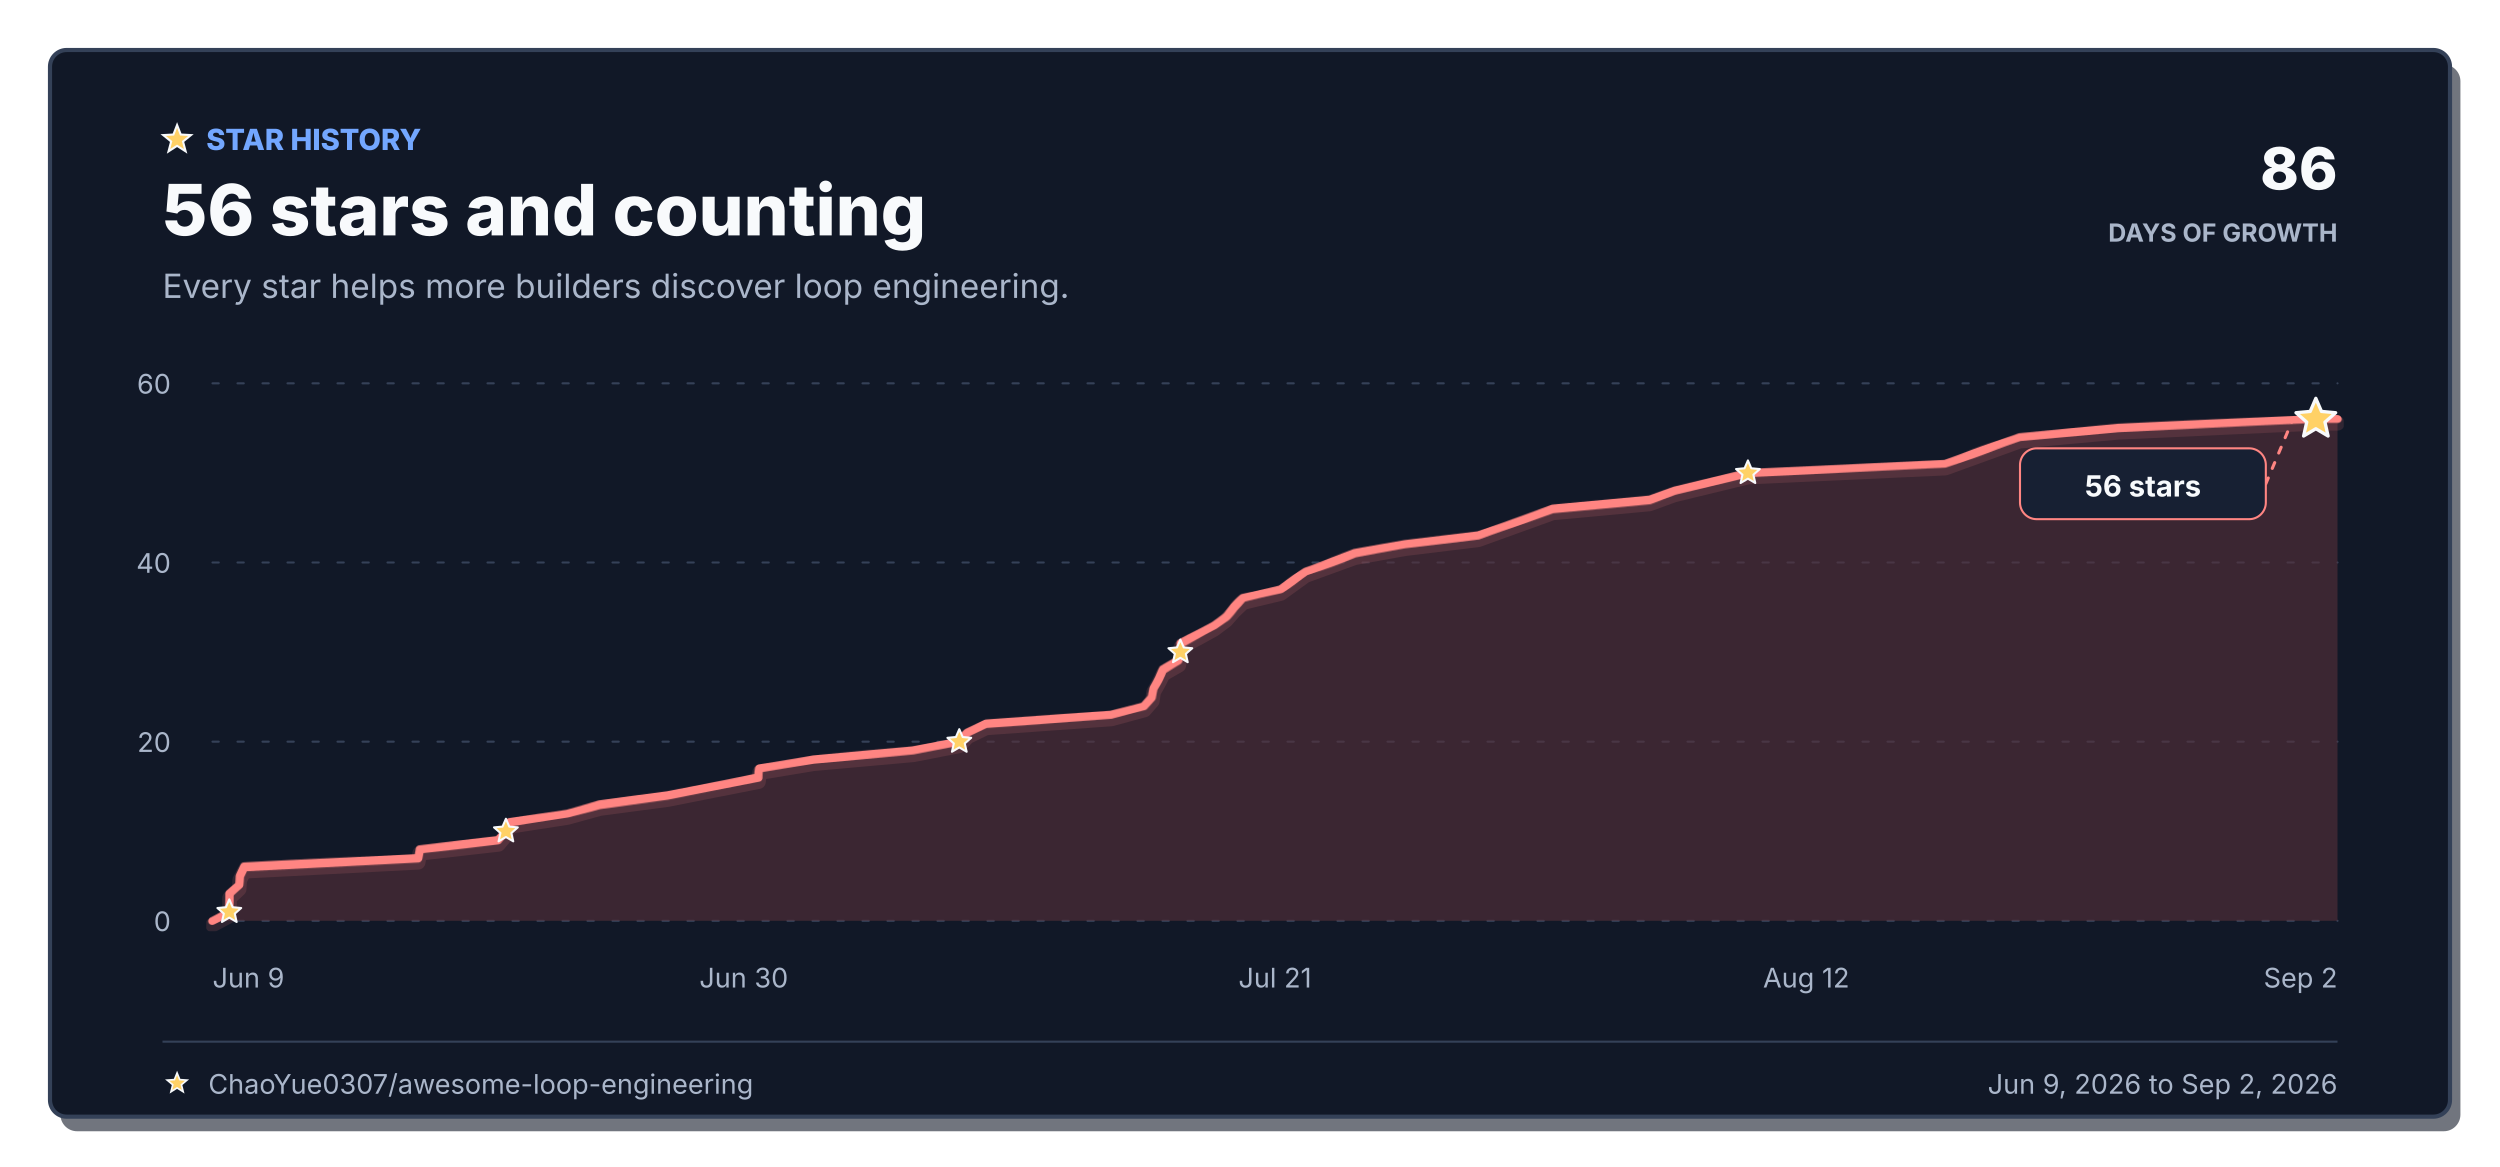
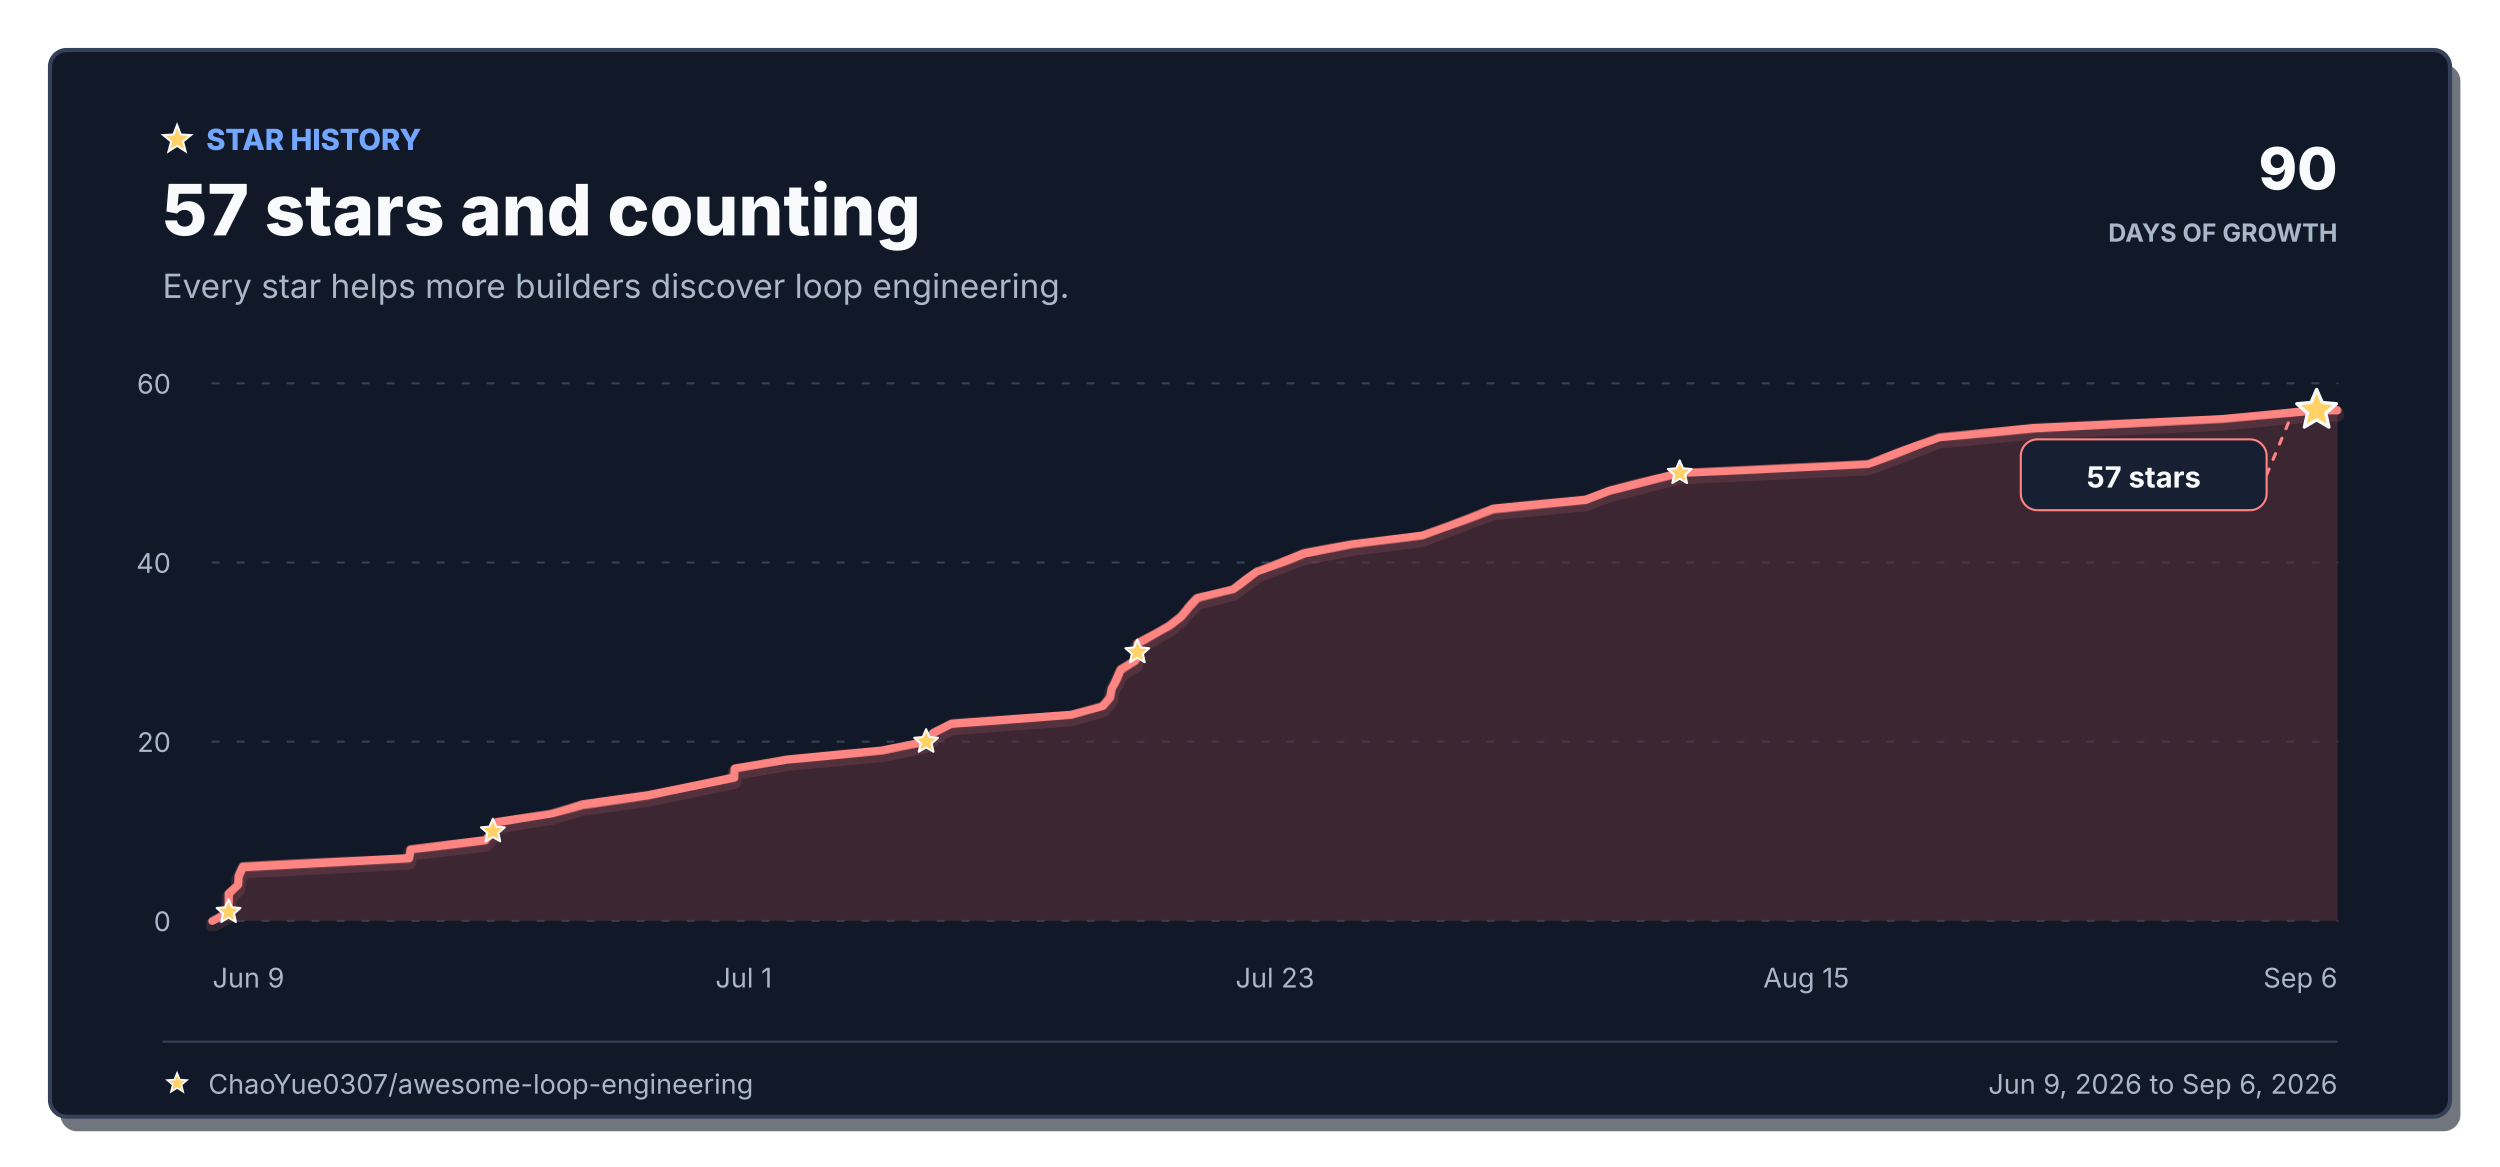
<svg xmlns="http://www.w3.org/2000/svg" width="1200" height="560" viewBox="0 0 1200 560" role="img" aria-labelledby="title desc">
  <style>
    text { font-family: ui-rounded, 'SF Pro Rounded', 'Nunito Sans', -apple-system, BlinkMacSystemFont, 'Segoe UI', sans-serif; letter-spacing: 0; }
  </style>
  <defs>
    <filter id="rough-line" x="-3%" y="-6%" width="106%" height="112%">
      <feTurbulence type="fractalNoise" baseFrequency="0.008 0.12" numOctaves="1" seed="17" result="noise" />
      <feDisplacementMap in="SourceGraphic" in2="noise" scale="1.2" xChannelSelector="R" yChannelSelector="G" />
    </filter>
    <clipPath id="plot-clip">
      <rect x="99" y="179" width="1026" height="268" />
    </clipPath>
  </defs>
  <rect x="29" y="31" width="1152" height="512" rx="8" fill="#0B1220" opacity="0.58" />
  <rect x="24" y="24" width="1152" height="512" rx="8" fill="#111827" stroke="#344158" stroke-width="2" />
  <path d="M 85 60 L 86.76 64.57 L 91.66 64.84 L 87.85 67.93 L 89.11 72.66 L 85 70 L 80.89 72.66 L 82.15 67.93 L 78.34 64.84 L 83.24 64.57 Z" fill="#FFD166" stroke="#F8FAFC" stroke-width="1" />
  <text x="99" y="72" fill="#73A7FF" font-size="14" font-weight="800">STAR HISTORY</text>
-   <text x="78" y="113" fill="#F8FAFC" font-size="34" font-weight="760">56 stars and counting</text>
+   <text x="78" y="113" fill="#F8FAFC" font-size="34" font-weight="760">57 stars and counting</text>
  <text x="78" y="143" fill="#AAB6CA" font-size="16">Every star helps more builders discover loop engineering.</text>
-   <text x="1122" y="91" fill="#F8FAFC" font-size="28" font-weight="760" text-anchor="end">86</text>
+   <text x="1122" y="91" fill="#F8FAFC" font-size="28" font-weight="760" text-anchor="end">90</text>
  <text x="1122" y="116" fill="#AAB6CA" font-size="12" font-weight="750" text-anchor="end">DAYS OF GROWTH</text>
  <line x1="102" y1="442" x2="1122" y2="442" stroke="#354158" stroke-width="1" stroke-dasharray="3 9" stroke-linecap="round" />
  <text x="82" y="446.94" fill="#AAB6CA" font-size="13" text-anchor="end">0</text>
  <line x1="102" y1="356" x2="1122" y2="356" stroke="#354158" stroke-width="1" stroke-dasharray="3 9" stroke-linecap="round" />
  <text x="82" y="360.94" fill="#AAB6CA" font-size="13" text-anchor="end">20</text>
  <line x1="102" y1="270" x2="1122" y2="270" stroke="#354158" stroke-width="1" stroke-dasharray="3 9" stroke-linecap="round" />
  <text x="82" y="274.94" fill="#AAB6CA" font-size="13" text-anchor="end">40</text>
  <line x1="102" y1="184" x2="1122" y2="184" stroke="#354158" stroke-width="1" stroke-dasharray="3 9" stroke-linecap="round" />
  <text x="82" y="188.94" fill="#AAB6CA" font-size="13" text-anchor="end">60</text>
  <text x="102" y="474" fill="#AAB6CA" font-size="13" text-anchor="start">Jun 9</text>
-   <text x="357" y="474" fill="#AAB6CA" font-size="13" text-anchor="middle">Jun 30</text>
-   <text x="612" y="474" fill="#AAB6CA" font-size="13" text-anchor="middle">Jul 21</text>
-   <text x="867" y="474" fill="#AAB6CA" font-size="13" text-anchor="middle">Aug 12</text>
-   <text x="1122" y="474" fill="#AAB6CA" font-size="13" text-anchor="end">Sep 2</text>
+   <text x="357" y="474" fill="#AAB6CA" font-size="13" text-anchor="middle">Jul 1</text>
+   <text x="612" y="474" fill="#AAB6CA" font-size="13" text-anchor="middle">Jul 23</text>
+   <text x="867" y="474" fill="#AAB6CA" font-size="13" text-anchor="middle">Aug 15</text>
+   <text x="1122" y="474" fill="#AAB6CA" font-size="13" text-anchor="end">Sep 6</text>
  <g clip-path="url(#plot-clip)">
-     <path d="M 102 442 L 110.06 437.7 L 110.16 433.4 L 110.17 429.1 L 114.78 424.8 L 115.05 420.5 L 117.27 416.2 L 200.72 411.9 L 201.43 407.6 L 239.25 403.3 L 242.84 399 L 244.6 394.7 L 272.39 390.4 L 287.96 386.1 L 320.5 381.8 L 342.18 377.5 L 364.08 373.2 L 364.54 368.9 L 390.46 364.6 L 438.42 360.3 L 460.46 356 L 464.46 351.7 L 473.28 347.4 L 533.46 343.1 L 549.34 338.8 L 553.11 334.5 L 553.73 330.2 L 556.16 325.9 L 558.32 321.6 L 565.84 317.3 L 566.57 313 L 566.79 308.7 L 574.99 304.4 L 582.76 300.1 L 588.51 295.8 L 592.28 291.5 L 596.8 287.2 L 614.76 282.9 L 626.66 274.3 L 650.3 265.7 L 674.31 261.4 L 709.57 257.1 L 745.29 244.2 L 791.79 239.9 L 803.58 235.6 L 839 227 L 933.73 222.7 L 957.45 214.1 L 969.32 209.8 L 1016.76 205.5 L 1111.6 201.2 L 1122 201.2 V 442 H 102 Z" fill="#572F38" opacity="0.6" />
-     <path d="M 102 442 L 110.06 437.7 L 110.16 433.4 L 110.17 429.1 L 114.78 424.8 L 115.05 420.5 L 117.27 416.2 L 200.72 411.9 L 201.43 407.6 L 239.25 403.3 L 242.84 399 L 244.6 394.7 L 272.39 390.4 L 287.96 386.1 L 320.5 381.8 L 342.18 377.5 L 364.08 373.2 L 364.54 368.9 L 390.46 364.6 L 438.42 360.3 L 460.46 356 L 464.46 351.7 L 473.28 347.4 L 533.46 343.1 L 549.34 338.8 L 553.11 334.5 L 553.73 330.2 L 556.16 325.9 L 558.32 321.6 L 565.84 317.3 L 566.57 313 L 566.79 308.7 L 574.99 304.4 L 582.76 300.1 L 588.51 295.8 L 592.28 291.5 L 596.8 287.2 L 614.76 282.9 L 626.66 274.3 L 650.3 265.7 L 674.31 261.4 L 709.57 257.1 L 745.29 244.2 L 791.79 239.9 L 803.58 235.6 L 839 227 L 933.73 222.7 L 957.45 214.1 L 969.32 209.8 L 1016.76 205.5 L 1111.6 201.2 L 1122 201.2" fill="none" stroke="#FF8582" stroke-width="7" stroke-linejoin="round" stroke-linecap="round" opacity="0.13" transform="translate(0 2)" />
-     <path d="M 102 442 L 110.06 437.7 L 110.16 433.4 L 110.17 429.1 L 114.78 424.8 L 115.05 420.5 L 117.27 416.2 L 200.72 411.9 L 201.43 407.6 L 239.25 403.3 L 242.84 399 L 244.6 394.7 L 272.39 390.4 L 287.96 386.1 L 320.5 381.8 L 342.18 377.5 L 364.08 373.2 L 364.54 368.9 L 390.46 364.6 L 438.42 360.3 L 460.46 356 L 464.46 351.7 L 473.28 347.4 L 533.46 343.1 L 549.34 338.8 L 553.11 334.5 L 553.73 330.2 L 556.16 325.9 L 558.32 321.6 L 565.84 317.3 L 566.57 313 L 566.79 308.7 L 574.99 304.4 L 582.76 300.1 L 588.51 295.8 L 592.28 291.5 L 596.8 287.2 L 614.76 282.9 L 626.66 274.3 L 650.3 265.7 L 674.31 261.4 L 709.57 257.1 L 745.29 244.2 L 791.79 239.9 L 803.58 235.6 L 839 227 L 933.73 222.7 L 957.45 214.1 L 969.32 209.8 L 1016.76 205.5 L 1111.6 201.2 L 1122 201.2" fill="none" stroke="#FF8582" stroke-width="4" stroke-linejoin="round" stroke-linecap="round" filter="url(#rough-line)" />
+     <path d="M 102 442 L 109.7 437.7 L 109.79 433.4 L 109.81 429.1 L 114.21 424.8 L 114.47 420.5 L 116.59 416.2 L 196.34 411.9 L 197.01 407.6 L 233.15 403.3 L 236.58 399 L 238.26 394.7 L 264.81 390.4 L 279.7 386.1 L 310.79 381.8 L 331.51 377.5 L 352.43 373.2 L 352.87 368.9 L 377.64 364.6 L 423.47 360.3 L 444.53 356 L 448.35 351.7 L 456.78 347.4 L 514.28 343.1 L 529.46 338.8 L 533.07 334.5 L 533.65 330.2 L 535.97 325.9 L 538.04 321.6 L 545.23 317.3 L 545.92 313 L 546.13 308.7 L 553.97 304.4 L 561.4 300.1 L 566.88 295.8 L 570.49 291.5 L 574.81 287.2 L 591.97 282.9 L 603.34 274.3 L 625.93 265.7 L 648.88 261.4 L 682.57 257.1 L 716.7 244.2 L 761.13 239.9 L 772.4 235.6 L 806.25 227 L 896.76 222.7 L 919.43 214.1 L 930.77 209.8 L 976.1 205.5 L 1066.73 201.2 L 1111.98 196.9 L 1122 196.9 V 442 H 102 Z" fill="#572F38" opacity="0.6" />
+     <path d="M 102 442 L 109.7 437.7 L 109.79 433.4 L 109.81 429.1 L 114.21 424.8 L 114.47 420.5 L 116.59 416.2 L 196.34 411.9 L 197.01 407.6 L 233.15 403.3 L 236.58 399 L 238.26 394.7 L 264.81 390.4 L 279.7 386.1 L 310.79 381.8 L 331.51 377.5 L 352.43 373.2 L 352.87 368.9 L 377.64 364.6 L 423.47 360.3 L 444.53 356 L 448.35 351.7 L 456.78 347.4 L 514.28 343.1 L 529.46 338.8 L 533.07 334.5 L 533.65 330.2 L 535.97 325.9 L 538.04 321.6 L 545.23 317.3 L 545.92 313 L 546.13 308.7 L 553.97 304.4 L 561.4 300.1 L 566.88 295.8 L 570.49 291.5 L 574.81 287.2 L 591.97 282.9 L 603.34 274.3 L 625.93 265.7 L 648.88 261.4 L 682.57 257.1 L 716.7 244.2 L 761.13 239.9 L 772.4 235.6 L 806.25 227 L 896.76 222.7 L 919.43 214.1 L 930.77 209.8 L 976.1 205.5 L 1066.73 201.2 L 1111.98 196.9 L 1122 196.9" fill="none" stroke="#FF8582" stroke-width="7" stroke-linejoin="round" stroke-linecap="round" opacity="0.13" transform="translate(0 2)" />
+     <path d="M 102 442 L 109.7 437.7 L 109.79 433.4 L 109.81 429.1 L 114.21 424.8 L 114.47 420.5 L 116.59 416.2 L 196.34 411.9 L 197.01 407.6 L 233.15 403.3 L 236.58 399 L 238.26 394.7 L 264.81 390.4 L 279.7 386.1 L 310.79 381.8 L 331.51 377.5 L 352.43 373.2 L 352.87 368.9 L 377.64 364.6 L 423.47 360.3 L 444.53 356 L 448.35 351.7 L 456.78 347.4 L 514.28 343.1 L 529.46 338.8 L 533.07 334.5 L 533.65 330.2 L 535.97 325.9 L 538.04 321.6 L 545.23 317.3 L 545.92 313 L 546.13 308.7 L 553.97 304.4 L 561.4 300.1 L 566.88 295.8 L 570.49 291.5 L 574.81 287.2 L 591.97 282.9 L 603.34 274.3 L 625.93 265.7 L 648.88 261.4 L 682.57 257.1 L 716.7 244.2 L 761.13 239.9 L 772.4 235.6 L 806.25 227 L 896.76 222.7 L 919.43 214.1 L 930.77 209.8 L 976.1 205.5 L 1066.73 201.2 L 1111.98 196.9 L 1122 196.9" fill="none" stroke="#FF8582" stroke-width="4" stroke-linejoin="round" stroke-linecap="round" filter="url(#rough-line)" />
  </g>
-   <path d="M 110.06 431.7 L 111.68 435.47 L 115.77 435.85 L 112.69 438.55 L 113.59 442.55 L 110.06 440.46 L 106.54 442.55 L 107.44 438.55 L 104.36 435.85 L 108.44 435.47 Z" fill="#FFD166" stroke="#F8FAFC" stroke-width="1" stroke-linejoin="round" />
-   <path d="M 242.84 393 L 244.46 396.77 L 248.54 397.15 L 245.46 399.85 L 246.36 403.85 L 242.84 401.76 L 239.31 403.85 L 240.21 399.85 L 237.13 397.15 L 241.21 396.77 Z" fill="#FFD166" stroke="#F8FAFC" stroke-width="1" stroke-linejoin="round" />
-   <path d="M 460.46 350 L 462.09 353.77 L 466.17 354.15 L 463.09 356.85 L 463.99 360.85 L 460.46 358.76 L 456.94 360.85 L 457.84 356.85 L 454.76 354.15 L 458.84 353.77 Z" fill="#FFD166" stroke="#F8FAFC" stroke-width="1" stroke-linejoin="round" />
-   <path d="M 566.57 307 L 568.19 310.77 L 572.28 311.15 L 569.2 313.85 L 570.1 317.85 L 566.57 315.76 L 563.04 317.85 L 563.95 313.85 L 560.86 311.15 L 564.95 310.77 Z" fill="#FFD166" stroke="#F8FAFC" stroke-width="1" stroke-linejoin="round" />
-   <path d="M 839 221 L 840.62 224.77 L 844.71 225.15 L 841.63 227.85 L 842.53 231.85 L 839 229.76 L 835.48 231.85 L 836.38 227.85 L 833.3 225.15 L 837.38 224.77 Z" fill="#FFD166" stroke="#F8FAFC" stroke-width="1" stroke-linejoin="round" />
-   <path d="M 1111.6 191.2 L 1114.31 197.48 L 1121.11 198.11 L 1115.98 202.62 L 1117.48 209.29 L 1111.6 205.8 L 1105.73 209.29 L 1107.23 202.62 L 1102.09 198.11 L 1108.9 197.48 Z" fill="#FFD166" stroke="#F8FAFC" stroke-width="1.6" stroke-linejoin="round" />
-   <path d="M 1087.6 232.2 L 1100.6 201.2" fill="none" stroke="#FF8582" stroke-width="1.5" stroke-dasharray="3 5" stroke-linecap="round" />
-   <rect x="969.6" y="215.2" width="118" height="34" rx="8" fill="#172033" stroke="#FF8582" />
-   <text x="1028.6" y="238.32" fill="#F8FAFC" font-size="14" font-weight="700" text-anchor="middle">56 stars</text>
+   <path d="M 109.7 431.7 L 111.33 435.47 L 115.41 435.85 L 112.33 438.55 L 113.23 442.55 L 109.7 440.46 L 106.18 442.55 L 107.08 438.55 L 104 435.85 L 108.08 435.47 Z" fill="#FFD166" stroke="#F8FAFC" stroke-width="1" stroke-linejoin="round" />
+   <path d="M 236.58 393 L 238.2 396.77 L 242.28 397.15 L 239.2 399.85 L 240.1 403.85 L 236.58 401.76 L 233.05 403.85 L 233.95 399.85 L 230.87 397.15 L 234.95 396.77 Z" fill="#FFD166" stroke="#F8FAFC" stroke-width="1" stroke-linejoin="round" />
+   <path d="M 444.53 350 L 446.15 353.77 L 450.24 354.15 L 447.16 356.85 L 448.06 360.85 L 444.53 358.76 L 441 360.85 L 441.91 356.85 L 438.83 354.15 L 442.91 353.77 Z" fill="#FFD166" stroke="#F8FAFC" stroke-width="1" stroke-linejoin="round" />
+   <path d="M 545.92 307 L 547.55 310.77 L 551.63 311.15 L 548.55 313.85 L 549.45 317.85 L 545.92 315.76 L 542.4 317.85 L 543.3 313.85 L 540.22 311.15 L 544.3 310.77 Z" fill="#FFD166" stroke="#F8FAFC" stroke-width="1" stroke-linejoin="round" />
+   <path d="M 806.25 221 L 807.87 224.77 L 811.95 225.15 L 808.87 227.85 L 809.77 231.85 L 806.25 229.76 L 802.72 231.85 L 803.62 227.85 L 800.54 225.15 L 804.62 224.77 Z" fill="#FFD166" stroke="#F8FAFC" stroke-width="1" stroke-linejoin="round" />
+   <path d="M 1111.98 186.9 L 1114.69 193.18 L 1121.49 193.81 L 1116.36 198.32 L 1117.86 204.99 L 1111.98 201.5 L 1106.1 204.99 L 1107.61 198.32 L 1102.47 193.81 L 1109.28 193.18 Z" fill="#FFD166" stroke="#F8FAFC" stroke-width="1.6" stroke-linejoin="round" />
+   <path d="M 1087.98 227.9 L 1100.98 196.9" fill="none" stroke="#FF8582" stroke-width="1.5" stroke-dasharray="3 5" stroke-linecap="round" />
+   <rect x="969.98" y="210.9" width="118" height="34" rx="8" fill="#172033" stroke="#FF8582" />
+   <text x="1028.98" y="234.02" fill="#F8FAFC" font-size="14" font-weight="700" text-anchor="middle">57 stars</text>
  <line x1="78" y1="500" x2="1122" y2="500" stroke="#344158" />
  <path d="M 85 515 L 86.29 518.22 L 89.76 518.45 L 87.09 520.68 L 87.94 524.05 L 85 522.2 L 82.06 524.05 L 82.91 520.68 L 80.24 518.45 L 83.71 518.22 Z" fill="#FFD166" stroke="#F8FAFC" stroke-width="0.8" />
  <text x="100" y="525" fill="#AAB6CA" font-size="13">ChaoYue0307/awesome-loop-engineering</text>
-   <text x="1122" y="525" fill="#AAB6CA" font-size="13" text-anchor="end">Jun 9, 2026 to Sep 2, 2026</text>
+   <text x="1122" y="525" fill="#AAB6CA" font-size="13" text-anchor="end">Jun 9, 2026 to Sep 6, 2026</text>
</svg>
